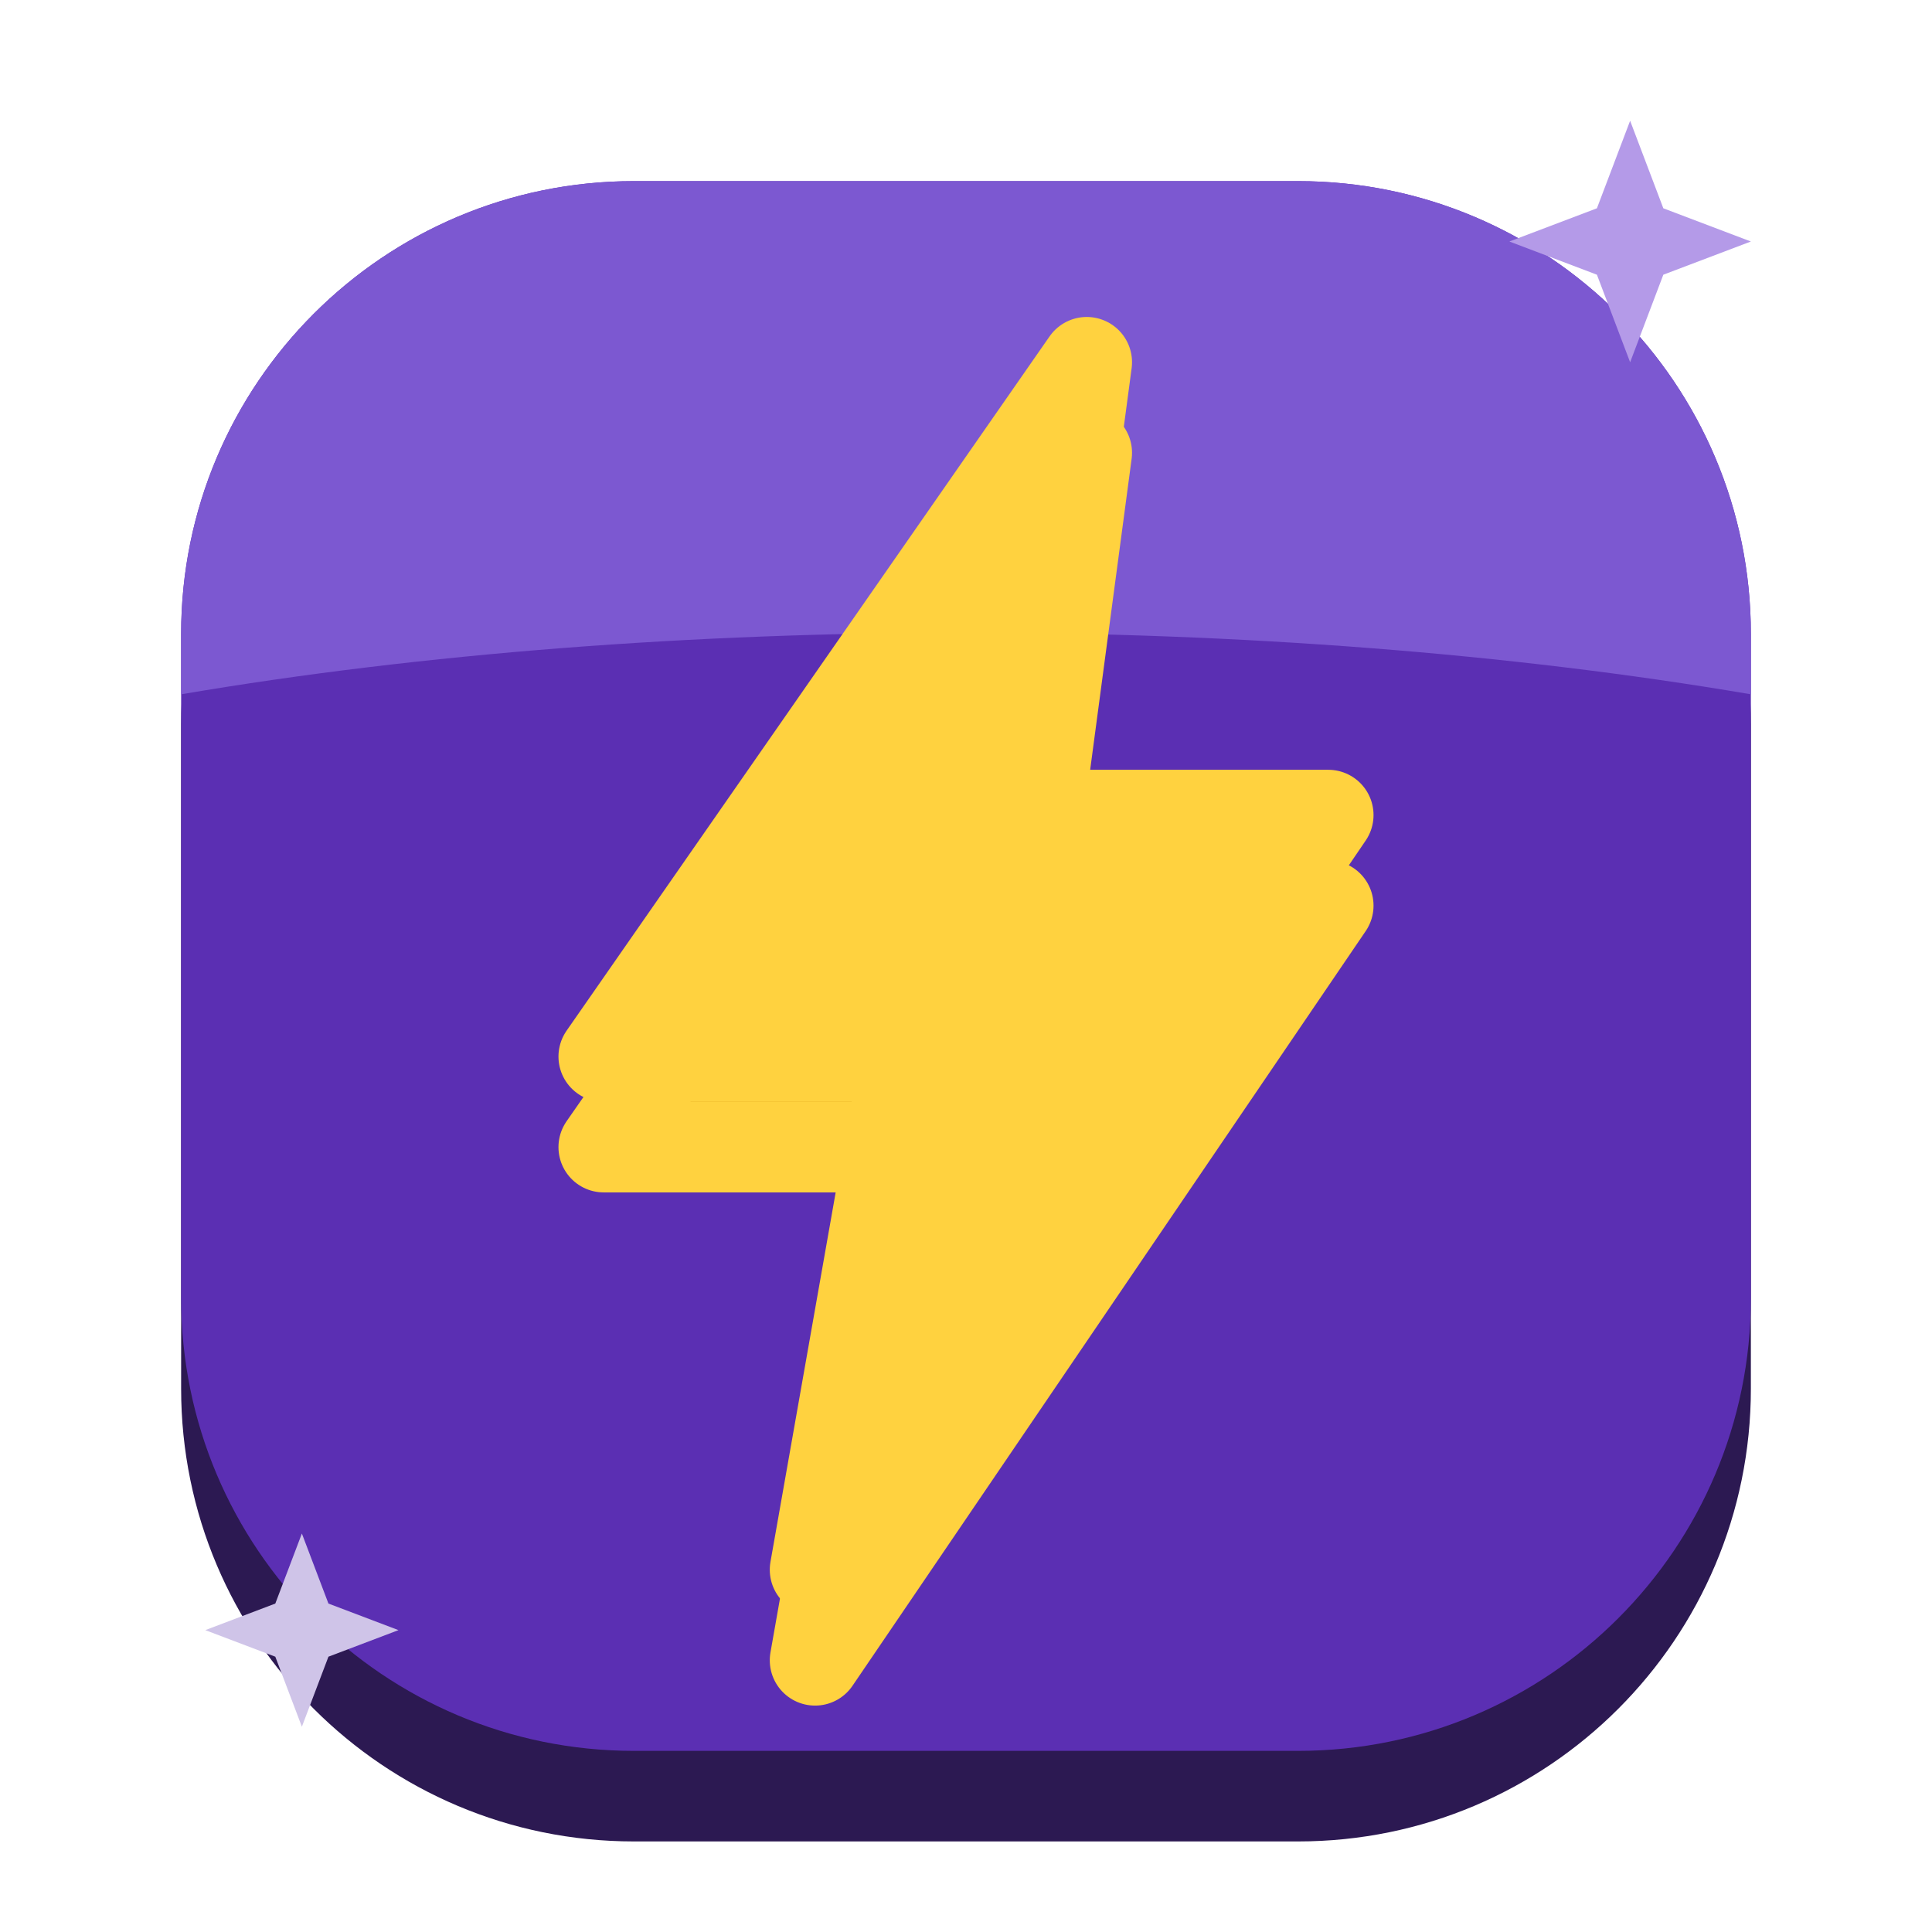
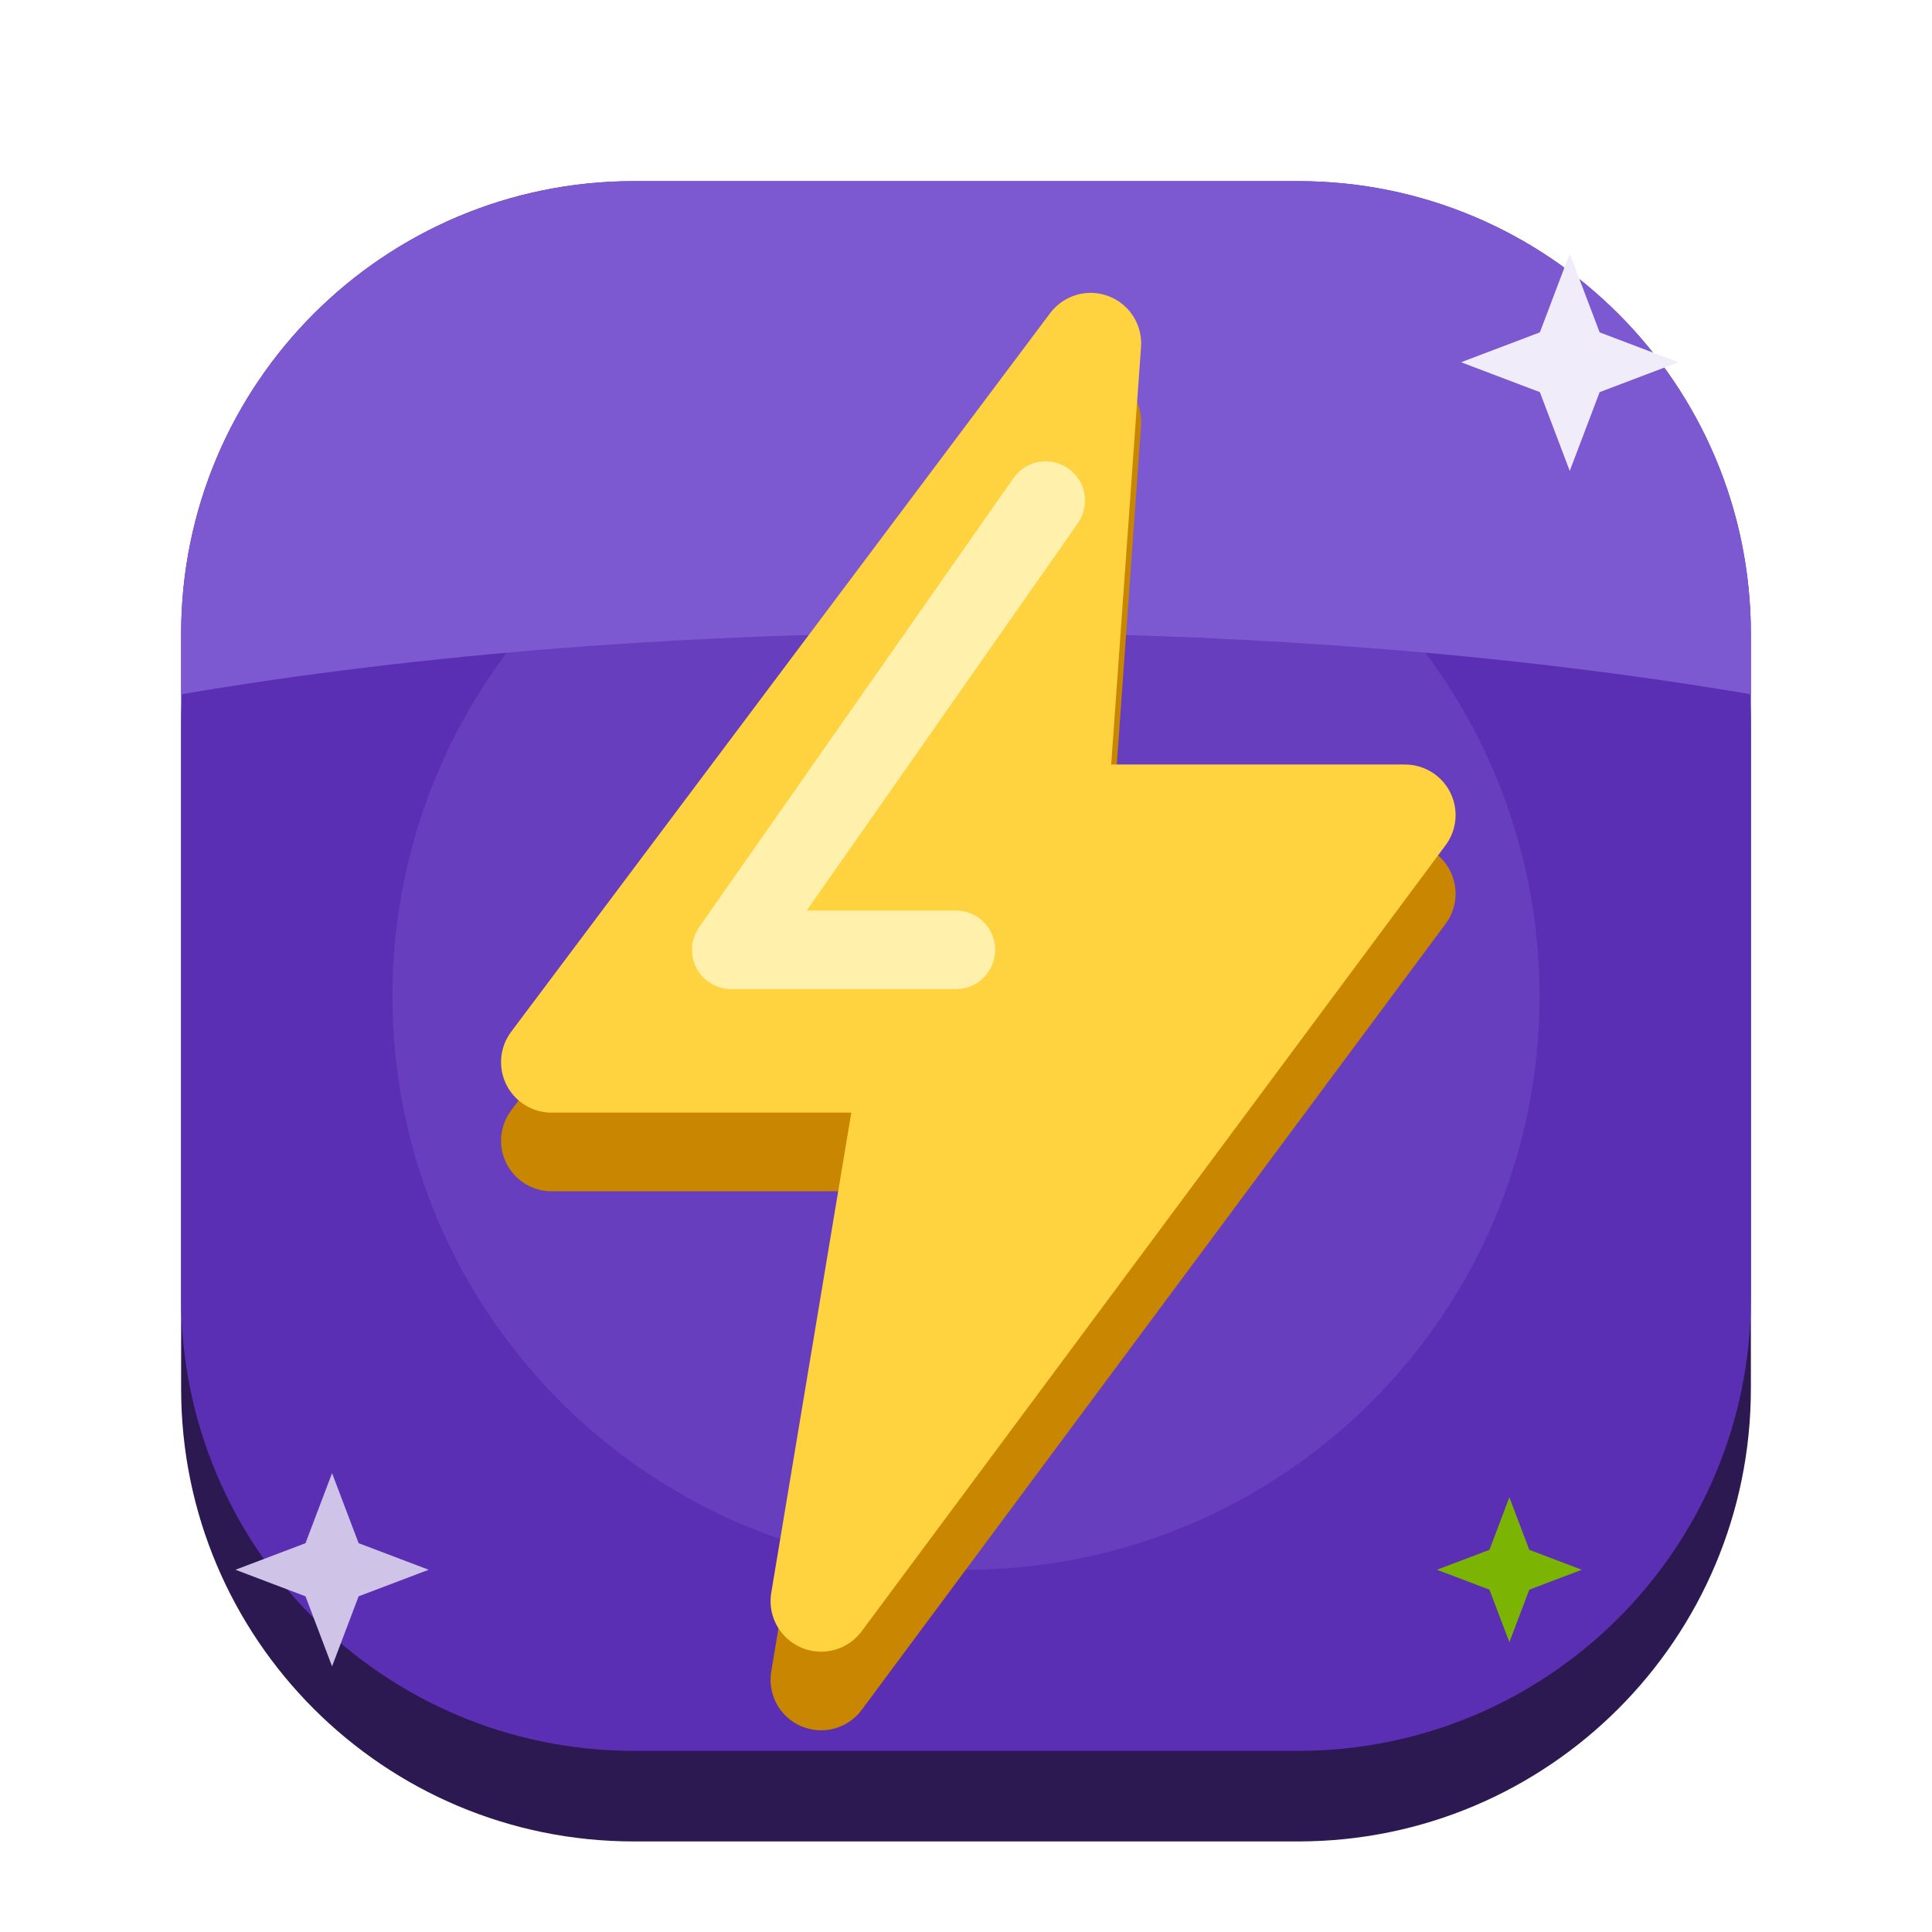
<svg xmlns="http://www.w3.org/2000/svg" viewBox="0 0 64 64">
  <g transform="translate(0 3)">
    <rect x="6" y="6" width="52" height="52" rx="15" fill="#2C1952" />
  </g>
  <rect x="6" y="6" width="52" height="52" rx="15" fill="#5B2FB3" />
  <path d="M6 21a15 15 0 0 1 15-15h22a15 15 0 0 1 15 15v2a50 14 0 0 0-52 0Z" fill="#7C58D1" />
-   <g transform="translate(0 3)">
-     <path d="M36 12 20 35h10l-3 17 17-25H34Z" stroke-linejoin="round" stroke-width="3" stroke="#FFD23F" fill="#C98600" />
+   <circle cx="32" cy="33" r="19" fill="#7C58D1" opacity=".35" />
+   <g transform="translate(8.6 8.4) scale(.372)">
+     <path d="M74 8L26 72H58L50 120L102 50H71L74 8Z" fill="#C98600" stroke="#C98600" stroke-width="9" stroke-linejoin="round" transform="translate(0 7)" />
+     <path d="M74 8L26 72H58L50 120L102 50H71L74 8Z" fill="#FFD23F" stroke="#FFD23F" stroke-width="9" stroke-linejoin="round" />
+     <path d="M70 22L42 62H62" fill="none" stroke="#FFF1B0" stroke-width="7" stroke-linecap="round" stroke-linejoin="round" opacity=".95" />
  </g>
-   <path d="M36 12 20 35h10l-3 17 17-25H34Z" stroke-linejoin="round" stroke-width="3" stroke="#FFD23F" fill="#FFD23F" />
-   <path d="M54 4 l1.1 2.9 2.9 1.1 -2.9 1.1 -1.1 2.9 -1.1 -2.9 -2.9 -1.1 2.9 -1.1 Z" fill="#B49AE8" />
-   <path d="M10 50.8 l0.88 2.32 2.32 0.88 -2.32 0.88 -0.88 2.32 -0.88 -2.32 -2.32 -0.88 2.32 -0.88 Z" fill="#CFC4E8" />
+   <path d="M52 8.4 l0.99 2.61 2.61 0.99 -2.61 0.99 -0.99 2.61 -0.99 -2.61 -2.61 -0.99 2.61 -0.99 Z" fill="#F1ECFA" />
+   <path d="M11 48.8 l0.88 2.32 2.32 0.88 -2.32 0.88 -0.88 2.32 -0.88 -2.32 -2.32 -0.88 2.32 -0.88 Z" fill="#CFC4E8" />
+   <path d="M50 49.6 l0.66 1.74 1.74 0.66 -1.74 0.66 -0.66 1.74 -0.66 -1.74 -1.74 -0.66 1.74 -0.66 Z" fill="#7BB403" />
</svg>
